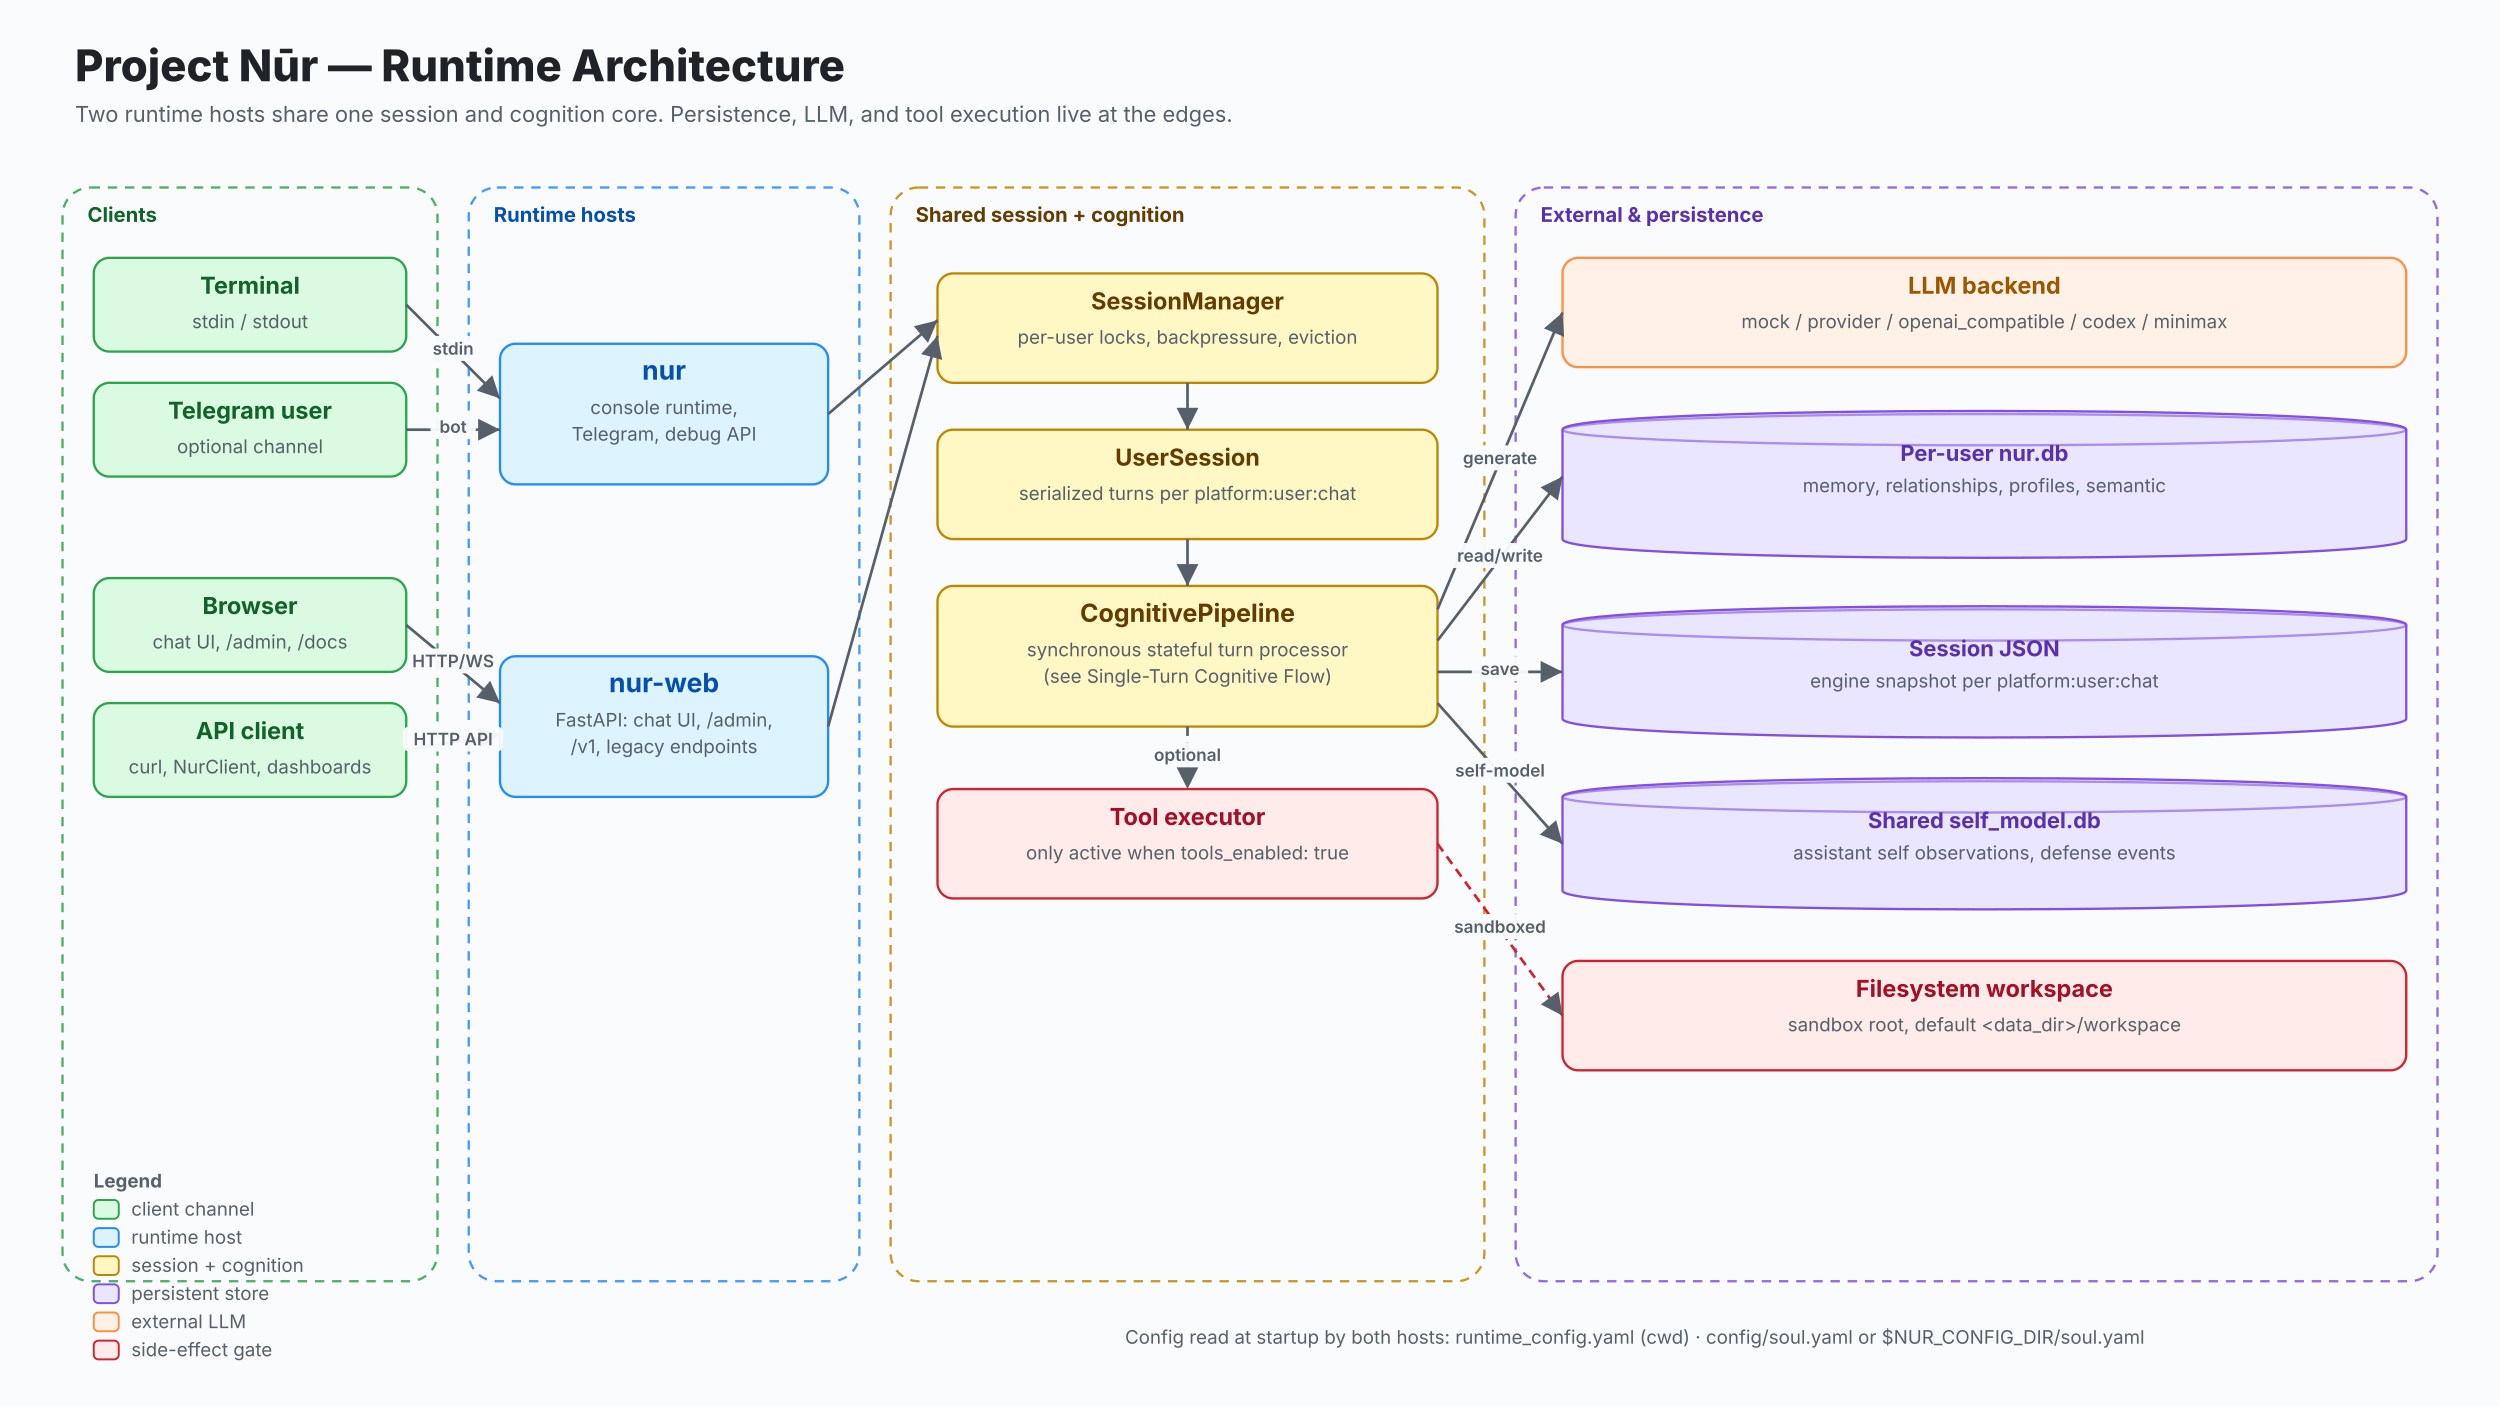
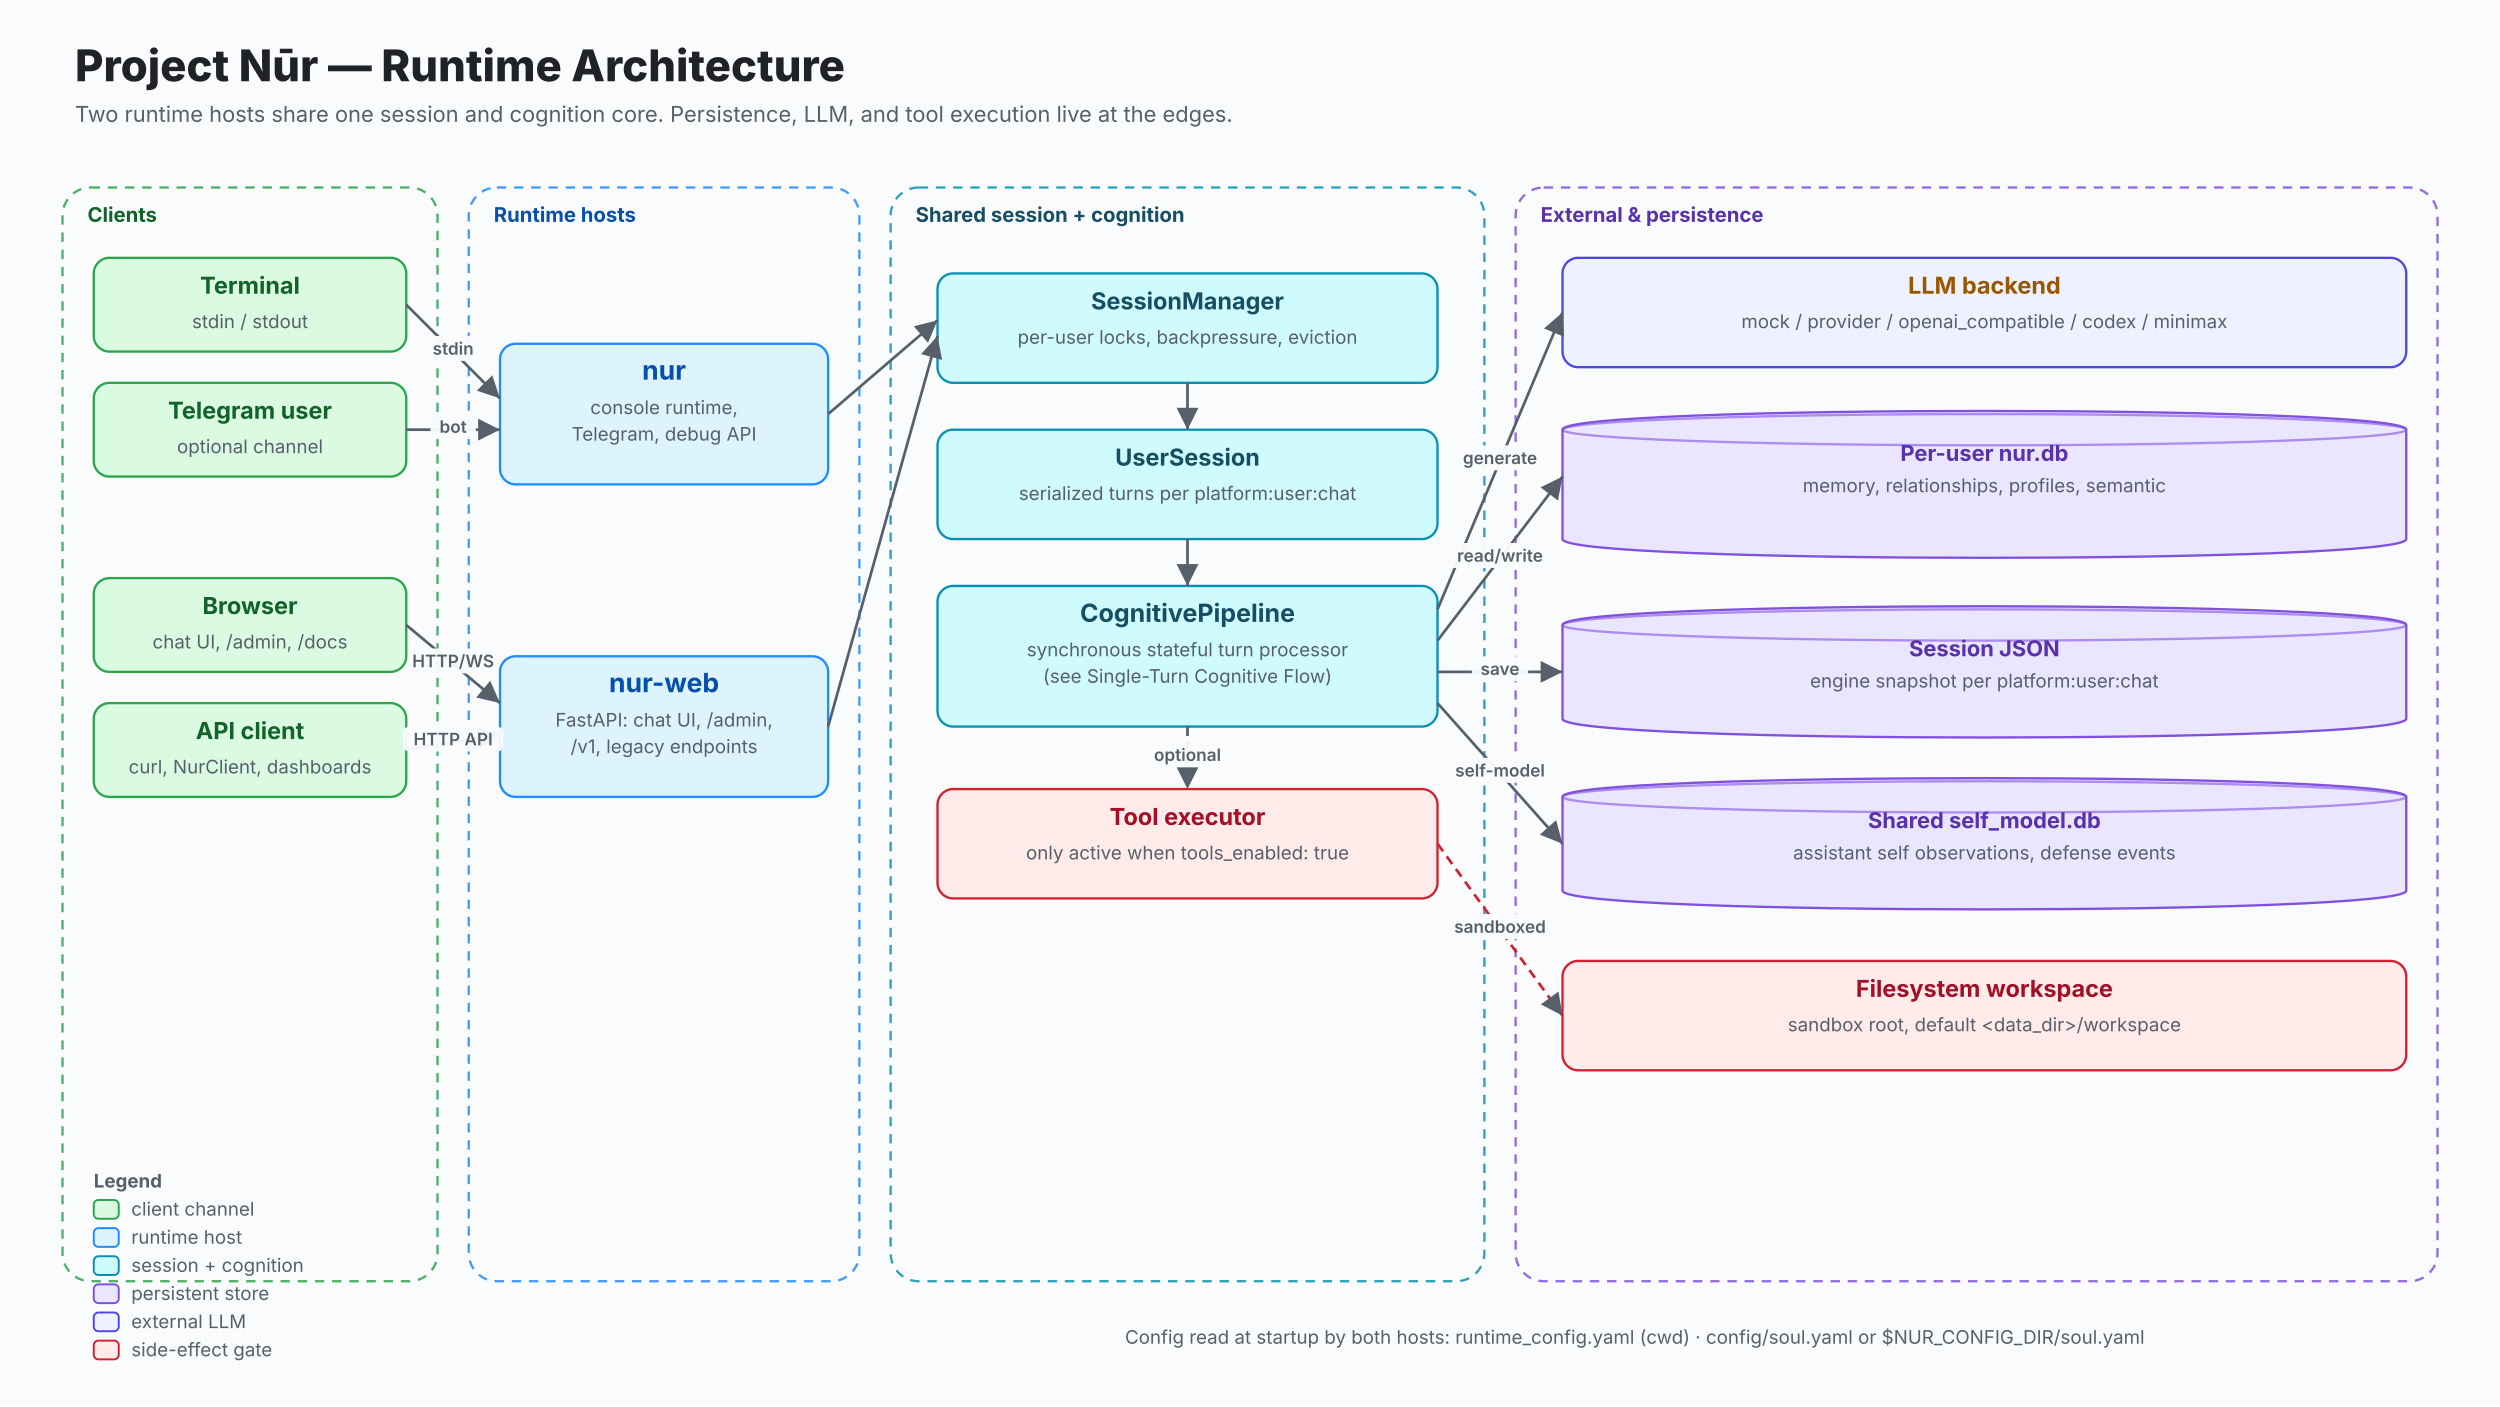
<svg xmlns="http://www.w3.org/2000/svg" width="1600" height="900" viewBox="0 0 1600 900" role="img" aria-labelledby="title desc">
  <defs>
    <marker id="arrowhead" markerWidth="10" markerHeight="10" refX="9" refY="5" orient="auto" markerUnits="strokeWidth">
      <path d="M1,1 L9,5 L1,9 Z" fill="#57606a" />
    </marker>
  </defs>
  <rect width="100%" height="100%" fill="#fafbfc" />
  <text x="48" y="52" text-anchor="start" font-family="'Inter', 'Segoe UI', -apple-system, BlinkMacSystemFont, Arial, sans-serif" font-size="28" font-weight="800" fill="#1f2328">Project Nūr — Runtime Architecture</text>
  <text x="48" y="78" text-anchor="start" font-family="'Inter', 'Segoe UI', -apple-system, BlinkMacSystemFont, Arial, sans-serif" font-size="14" font-weight="400" fill="#57606a">Two runtime hosts share one session and cognition core. Persistence, LLM, and tool execution live at the edges.</text>
  <rect x="40" y="120" width="240" height="700" rx="18" fill="none" stroke="#2da44e" stroke-width="1.5" stroke-dasharray="6 5" opacity="0.85" />
  <text x="56" y="142" text-anchor="start" font-family="'Inter', 'Segoe UI', -apple-system, BlinkMacSystemFont, Arial, sans-serif" font-size="13" font-weight="700" fill="#116329">Clients</text>
  <rect x="300" y="120" width="250" height="700" rx="18" fill="none" stroke="#218bff" stroke-width="1.5" stroke-dasharray="6 5" opacity="0.85" />
  <text x="316" y="142" text-anchor="start" font-family="'Inter', 'Segoe UI', -apple-system, BlinkMacSystemFont, Arial, sans-serif" font-size="13" font-weight="700" fill="#0550ae">Runtime hosts</text>
-   <rect x="570" y="120" width="380" height="700" rx="18" fill="none" stroke="#bf8700" stroke-width="1.5" stroke-dasharray="6 5" opacity="0.85" />
-   <text x="586" y="142" text-anchor="start" font-family="'Inter', 'Segoe UI', -apple-system, BlinkMacSystemFont, Arial, sans-serif" font-size="13" font-weight="700" fill="#633c01">Shared session + cognition</text>
+   <rect x="570" y="120" width="380" height="700" rx="18" fill="none" stroke="#0891b2" stroke-width="1.5" stroke-dasharray="6 5" opacity="0.85" />
+   <text x="586" y="142" text-anchor="start" font-family="'Inter', 'Segoe UI', -apple-system, BlinkMacSystemFont, Arial, sans-serif" font-size="13" font-weight="700" fill="#164e63">Shared session + cognition</text>
  <rect x="970" y="120" width="590" height="700" rx="18" fill="none" stroke="#8250df" stroke-width="1.5" stroke-dasharray="6 5" opacity="0.85" />
  <text x="986" y="142" text-anchor="start" font-family="'Inter', 'Segoe UI', -apple-system, BlinkMacSystemFont, Arial, sans-serif" font-size="13" font-weight="700" fill="#5931ad">External &amp; persistence</text>
  <rect x="60" y="165" width="200" height="60" rx="10" fill="#dafbe1" stroke="#2da44e" stroke-width="1.5" />
  <text x="160.0" y="188" text-anchor="middle" font-family="'Inter', 'Segoe UI', -apple-system, BlinkMacSystemFont, Arial, sans-serif" font-size="15" font-weight="700" fill="#116329">Terminal</text>
  <text x="160.0" y="210" text-anchor="middle" font-family="'Inter', 'Segoe UI', -apple-system, BlinkMacSystemFont, Arial, sans-serif" font-size="12" font-weight="400" fill="#57606a">stdin / stdout</text>
  <rect x="60" y="245" width="200" height="60" rx="10" fill="#dafbe1" stroke="#2da44e" stroke-width="1.5" />
  <text x="160.0" y="268" text-anchor="middle" font-family="'Inter', 'Segoe UI', -apple-system, BlinkMacSystemFont, Arial, sans-serif" font-size="15" font-weight="700" fill="#116329">Telegram user</text>
  <text x="160.0" y="290" text-anchor="middle" font-family="'Inter', 'Segoe UI', -apple-system, BlinkMacSystemFont, Arial, sans-serif" font-size="12" font-weight="400" fill="#57606a">optional channel</text>
  <rect x="60" y="370" width="200" height="60" rx="10" fill="#dafbe1" stroke="#2da44e" stroke-width="1.5" />
  <text x="160.0" y="393" text-anchor="middle" font-family="'Inter', 'Segoe UI', -apple-system, BlinkMacSystemFont, Arial, sans-serif" font-size="15" font-weight="700" fill="#116329">Browser</text>
  <text x="160.0" y="415" text-anchor="middle" font-family="'Inter', 'Segoe UI', -apple-system, BlinkMacSystemFont, Arial, sans-serif" font-size="12" font-weight="400" fill="#57606a">chat UI, /admin, /docs</text>
  <rect x="60" y="450" width="200" height="60" rx="10" fill="#dafbe1" stroke="#2da44e" stroke-width="1.5" />
  <text x="160.0" y="473" text-anchor="middle" font-family="'Inter', 'Segoe UI', -apple-system, BlinkMacSystemFont, Arial, sans-serif" font-size="15" font-weight="700" fill="#116329">API client</text>
  <text x="160.0" y="495" text-anchor="middle" font-family="'Inter', 'Segoe UI', -apple-system, BlinkMacSystemFont, Arial, sans-serif" font-size="12" font-weight="400" fill="#57606a">curl, NurClient, dashboards</text>
  <rect x="320" y="220" width="210" height="90" rx="10" fill="#ddf4ff" stroke="#218bff" stroke-width="1.5" />
  <text x="425.0" y="243" text-anchor="middle" font-family="'Inter', 'Segoe UI', -apple-system, BlinkMacSystemFont, Arial, sans-serif" font-size="17" font-weight="700" fill="#0550ae">nur</text>
  <text x="425.0" y="265" text-anchor="middle" font-family="'Inter', 'Segoe UI', -apple-system, BlinkMacSystemFont, Arial, sans-serif" font-size="12" font-weight="400" fill="#57606a">console runtime,</text>
  <text x="425.0" y="282" text-anchor="middle" font-family="'Inter', 'Segoe UI', -apple-system, BlinkMacSystemFont, Arial, sans-serif" font-size="12" font-weight="400" fill="#57606a">Telegram, debug API</text>
  <rect x="320" y="420" width="210" height="90" rx="10" fill="#ddf4ff" stroke="#218bff" stroke-width="1.5" />
  <text x="425.0" y="443" text-anchor="middle" font-family="'Inter', 'Segoe UI', -apple-system, BlinkMacSystemFont, Arial, sans-serif" font-size="17" font-weight="700" fill="#0550ae">nur-web</text>
  <text x="425.0" y="465" text-anchor="middle" font-family="'Inter', 'Segoe UI', -apple-system, BlinkMacSystemFont, Arial, sans-serif" font-size="12" font-weight="400" fill="#57606a">FastAPI: chat UI, /admin,</text>
  <text x="425.0" y="482" text-anchor="middle" font-family="'Inter', 'Segoe UI', -apple-system, BlinkMacSystemFont, Arial, sans-serif" font-size="12" font-weight="400" fill="#57606a">/v1, legacy endpoints</text>
-   <rect x="600" y="175" width="320" height="70" rx="10" fill="#fff8c5" stroke="#bf8700" stroke-width="1.5" />
-   <text x="760.0" y="198" text-anchor="middle" font-family="'Inter', 'Segoe UI', -apple-system, BlinkMacSystemFont, Arial, sans-serif" font-size="15" font-weight="700" fill="#633c01">SessionManager</text>
+   <rect x="600" y="175" width="320" height="70" rx="10" fill="#cffafe" stroke="#0891b2" stroke-width="1.5" />
+   <text x="760.0" y="198" text-anchor="middle" font-family="'Inter', 'Segoe UI', -apple-system, BlinkMacSystemFont, Arial, sans-serif" font-size="15" font-weight="700" fill="#164e63">SessionManager</text>
  <text x="760.0" y="220" text-anchor="middle" font-family="'Inter', 'Segoe UI', -apple-system, BlinkMacSystemFont, Arial, sans-serif" font-size="12" font-weight="400" fill="#57606a">per-user locks, backpressure, eviction</text>
-   <rect x="600" y="275" width="320" height="70" rx="10" fill="#fff8c5" stroke="#bf8700" stroke-width="1.5" />
-   <text x="760.0" y="298" text-anchor="middle" font-family="'Inter', 'Segoe UI', -apple-system, BlinkMacSystemFont, Arial, sans-serif" font-size="15" font-weight="700" fill="#633c01">UserSession</text>
+   <rect x="600" y="275" width="320" height="70" rx="10" fill="#cffafe" stroke="#0891b2" stroke-width="1.5" />
+   <text x="760.0" y="298" text-anchor="middle" font-family="'Inter', 'Segoe UI', -apple-system, BlinkMacSystemFont, Arial, sans-serif" font-size="15" font-weight="700" fill="#164e63">UserSession</text>
  <text x="760.0" y="320" text-anchor="middle" font-family="'Inter', 'Segoe UI', -apple-system, BlinkMacSystemFont, Arial, sans-serif" font-size="12" font-weight="400" fill="#57606a">serialized turns per platform:user:chat</text>
-   <rect x="600" y="375" width="320" height="90" rx="10" fill="#fff8c5" stroke="#bf8700" stroke-width="1.5" />
-   <text x="760.0" y="398" text-anchor="middle" font-family="'Inter', 'Segoe UI', -apple-system, BlinkMacSystemFont, Arial, sans-serif" font-size="16" font-weight="700" fill="#633c01">CognitivePipeline</text>
+   <rect x="600" y="375" width="320" height="90" rx="10" fill="#cffafe" stroke="#0891b2" stroke-width="1.5" />
+   <text x="760.0" y="398" text-anchor="middle" font-family="'Inter', 'Segoe UI', -apple-system, BlinkMacSystemFont, Arial, sans-serif" font-size="16" font-weight="700" fill="#164e63">CognitivePipeline</text>
  <text x="760.0" y="420" text-anchor="middle" font-family="'Inter', 'Segoe UI', -apple-system, BlinkMacSystemFont, Arial, sans-serif" font-size="12" font-weight="400" fill="#57606a">synchronous stateful turn processor</text>
  <text x="760.0" y="437" text-anchor="middle" font-family="'Inter', 'Segoe UI', -apple-system, BlinkMacSystemFont, Arial, sans-serif" font-size="12" font-weight="400" fill="#57606a">(see Single-Turn Cognitive Flow)</text>
  <rect x="600" y="505" width="320" height="70" rx="10" fill="#ffebe9" stroke="#cf222e" stroke-width="1.5" />
  <text x="760.0" y="528" text-anchor="middle" font-family="'Inter', 'Segoe UI', -apple-system, BlinkMacSystemFont, Arial, sans-serif" font-size="15" font-weight="700" fill="#a40e26">Tool executor</text>
  <text x="760.0" y="550" text-anchor="middle" font-family="'Inter', 'Segoe UI', -apple-system, BlinkMacSystemFont, Arial, sans-serif" font-size="12" font-weight="400" fill="#57606a">only active when tools_enabled: true</text>
-   <rect x="1000" y="165" width="540" height="70" rx="10" fill="#fff1e5" stroke="#fb8f44" stroke-width="1.5" />
+   <rect x="1000" y="165" width="540" height="70" rx="10" fill="#eef2ff" stroke="#4f46e5" stroke-width="1.5" />
  <text x="1270.0" y="188" text-anchor="middle" font-family="'Inter', 'Segoe UI', -apple-system, BlinkMacSystemFont, Arial, sans-serif" font-size="15" font-weight="700" fill="#9a5700">LLM backend</text>
  <text x="1270.0" y="210" text-anchor="middle" font-family="'Inter', 'Segoe UI', -apple-system, BlinkMacSystemFont, Arial, sans-serif" font-size="12" font-weight="400" fill="#57606a">mock / provider / openai_compatible / codex / minimax</text>
  <path d="M1000,275 C1000,259.0 1540,259.0 1540,275 L1540,345 C1540,361.0 1000,361.0 1000,345 Z" fill="#eae6ff" stroke="#8250df" stroke-width="1.5" />
  <ellipse cx="1270.0" cy="275" rx="270.0" ry="10" fill="none" stroke="#8250df" stroke-width="1.5" opacity="0.6" />
  <text x="1270.0" y="295" text-anchor="middle" font-family="'Inter', 'Segoe UI', -apple-system, BlinkMacSystemFont, Arial, sans-serif" font-size="14" font-weight="700" fill="#5931ad">Per-user nur.db</text>
  <text x="1270.0" y="315" text-anchor="middle" font-family="'Inter', 'Segoe UI', -apple-system, BlinkMacSystemFont, Arial, sans-serif" font-size="12" font-weight="400" fill="#57606a">memory, relationships, profiles, semantic</text>
  <path d="M1000,400 C1000,384.0 1540,384.0 1540,400 L1540,460 C1540,476.0 1000,476.0 1000,460 Z" fill="#eae6ff" stroke="#8250df" stroke-width="1.5" />
  <ellipse cx="1270.0" cy="400" rx="270.0" ry="10" fill="none" stroke="#8250df" stroke-width="1.5" opacity="0.6" />
  <text x="1270.0" y="420" text-anchor="middle" font-family="'Inter', 'Segoe UI', -apple-system, BlinkMacSystemFont, Arial, sans-serif" font-size="14" font-weight="700" fill="#5931ad">Session JSON</text>
  <text x="1270.0" y="440" text-anchor="middle" font-family="'Inter', 'Segoe UI', -apple-system, BlinkMacSystemFont, Arial, sans-serif" font-size="12" font-weight="400" fill="#57606a">engine snapshot per platform:user:chat</text>
  <path d="M1000,510 C1000,494.0 1540,494.0 1540,510 L1540,570 C1540,586.0 1000,586.0 1000,570 Z" fill="#eae6ff" stroke="#8250df" stroke-width="1.5" />
  <ellipse cx="1270.0" cy="510" rx="270.0" ry="10" fill="none" stroke="#8250df" stroke-width="1.5" opacity="0.6" />
  <text x="1270.0" y="530" text-anchor="middle" font-family="'Inter', 'Segoe UI', -apple-system, BlinkMacSystemFont, Arial, sans-serif" font-size="14" font-weight="700" fill="#5931ad">Shared self_model.db</text>
  <text x="1270.0" y="550" text-anchor="middle" font-family="'Inter', 'Segoe UI', -apple-system, BlinkMacSystemFont, Arial, sans-serif" font-size="12" font-weight="400" fill="#57606a">assistant self observations, defense events</text>
  <rect x="1000" y="615" width="540" height="70" rx="10" fill="#ffebe9" stroke="#cf222e" stroke-width="1.5" />
  <text x="1270.0" y="638" text-anchor="middle" font-family="'Inter', 'Segoe UI', -apple-system, BlinkMacSystemFont, Arial, sans-serif" font-size="15" font-weight="700" fill="#a40e26">Filesystem workspace</text>
  <text x="1270.0" y="660" text-anchor="middle" font-family="'Inter', 'Segoe UI', -apple-system, BlinkMacSystemFont, Arial, sans-serif" font-size="12" font-weight="400" fill="#57606a">sandbox root, default &lt;data_dir&gt;/workspace</text>
  <path d="M260,195 L320,255" fill="none" stroke="#57606a" stroke-width="1.75" marker-end="url(#arrowhead)" />
  <rect x="268.5" y="215.0" width="43" height="16" rx="4" fill="#fafbfc" opacity="0.95" />
  <text x="290.0" y="227.0" text-anchor="middle" font-family="'Inter', 'Segoe UI', -apple-system, BlinkMacSystemFont, Arial, sans-serif" font-size="11" font-weight="600" fill="#57606a">stdin</text>
  <path d="M260,275 L320,275" fill="none" stroke="#57606a" stroke-width="1.75" marker-end="url(#arrowhead)" />
  <rect x="275.5" y="265.0" width="29" height="16" rx="4" fill="#fafbfc" opacity="0.95" />
  <text x="290.0" y="277.0" text-anchor="middle" font-family="'Inter', 'Segoe UI', -apple-system, BlinkMacSystemFont, Arial, sans-serif" font-size="11" font-weight="600" fill="#57606a">bot</text>
  <path d="M260,400 L320,450" fill="none" stroke="#57606a" stroke-width="1.75" marker-end="url(#arrowhead)" />
  <rect x="261.5" y="415.0" width="57" height="16" rx="4" fill="#fafbfc" opacity="0.95" />
  <text x="290.0" y="427.0" text-anchor="middle" font-family="'Inter', 'Segoe UI', -apple-system, BlinkMacSystemFont, Arial, sans-serif" font-size="11" font-weight="600" fill="#57606a">HTTP/WS</text>
  <path d="M260,480 L320,470" fill="none" stroke="#57606a" stroke-width="1.75" marker-end="url(#arrowhead)" />
  <rect x="258.0" y="465.0" width="64" height="16" rx="4" fill="#fafbfc" opacity="0.95" />
  <text x="290.0" y="477.0" text-anchor="middle" font-family="'Inter', 'Segoe UI', -apple-system, BlinkMacSystemFont, Arial, sans-serif" font-size="11" font-weight="600" fill="#57606a">HTTP API</text>
  <path d="M530,265 L600,205" fill="none" stroke="#57606a" stroke-width="1.75" marker-end="url(#arrowhead)" />
  <path d="M530,465 L600,215" fill="none" stroke="#57606a" stroke-width="1.75" marker-end="url(#arrowhead)" />
  <path d="M760,245 L760,275" fill="none" stroke="#57606a" stroke-width="1.75" marker-end="url(#arrowhead)" />
  <path d="M760,345 L760,375" fill="none" stroke="#57606a" stroke-width="1.75" marker-end="url(#arrowhead)" />
  <path d="M760,465 L760,505" fill="none" stroke="#57606a" stroke-width="1.75" marker-end="url(#arrowhead)" stroke-dasharray="6 4" />
  <rect x="728.0" y="475.0" width="64" height="16" rx="4" fill="#fafbfc" opacity="0.95" />
  <text x="760.0" y="487.0" text-anchor="middle" font-family="'Inter', 'Segoe UI', -apple-system, BlinkMacSystemFont, Arial, sans-serif" font-size="11" font-weight="600" fill="#57606a">optional</text>
  <path d="M920,390 L1000,200" fill="none" stroke="#57606a" stroke-width="1.75" marker-end="url(#arrowhead)" />
  <rect x="928.0" y="285.0" width="64" height="16" rx="4" fill="#fafbfc" opacity="0.95" />
  <text x="960.0" y="297.0" text-anchor="middle" font-family="'Inter', 'Segoe UI', -apple-system, BlinkMacSystemFont, Arial, sans-serif" font-size="11" font-weight="600" fill="#57606a">generate</text>
  <path d="M920,410 L1000,305" fill="none" stroke="#57606a" stroke-width="1.75" marker-end="url(#arrowhead)" />
  <rect x="921.0" y="347.5" width="78" height="16" rx="4" fill="#fafbfc" opacity="0.95" />
  <text x="960.0" y="359.5" text-anchor="middle" font-family="'Inter', 'Segoe UI', -apple-system, BlinkMacSystemFont, Arial, sans-serif" font-size="11" font-weight="600" fill="#57606a">read/write</text>
  <path d="M920,430 L1000,430" fill="none" stroke="#57606a" stroke-width="1.75" marker-end="url(#arrowhead)" />
  <rect x="942.0" y="420.0" width="36" height="16" rx="4" fill="#fafbfc" opacity="0.95" />
  <text x="960.0" y="432.0" text-anchor="middle" font-family="'Inter', 'Segoe UI', -apple-system, BlinkMacSystemFont, Arial, sans-serif" font-size="11" font-weight="600" fill="#57606a">save</text>
  <path d="M920,450 L1000,540" fill="none" stroke="#57606a" stroke-width="1.75" marker-end="url(#arrowhead)" />
  <rect x="921.0" y="485.0" width="78" height="16" rx="4" fill="#fafbfc" opacity="0.95" />
  <text x="960.0" y="497.0" text-anchor="middle" font-family="'Inter', 'Segoe UI', -apple-system, BlinkMacSystemFont, Arial, sans-serif" font-size="11" font-weight="600" fill="#57606a">self-model</text>
  <path d="M920,540 L1000,650" fill="none" stroke="#cf222e" stroke-width="1.75" marker-end="url(#arrowhead)" stroke-dasharray="6 4" />
  <rect x="924.5" y="585.0" width="71" height="16" rx="4" fill="#fafbfc" opacity="0.95" />
  <text x="960.0" y="597.0" text-anchor="middle" font-family="'Inter', 'Segoe UI', -apple-system, BlinkMacSystemFont, Arial, sans-serif" font-size="11" font-weight="600" fill="#57606a">sandboxed</text>
  <text x="60" y="760" text-anchor="start" font-family="'Inter', 'Segoe UI', -apple-system, BlinkMacSystemFont, Arial, sans-serif" font-size="12" font-weight="700" fill="#57606a">Legend</text>
  <rect x="60" y="768" width="16" height="12" rx="3" fill="#dafbe1" stroke="#2da44e" stroke-width="1.25" />
  <text x="84" y="778" text-anchor="start" font-family="'Inter', 'Segoe UI', -apple-system, BlinkMacSystemFont, Arial, sans-serif" font-size="12" font-weight="400" fill="#57606a">client channel</text>
  <rect x="60" y="786" width="16" height="12" rx="3" fill="#ddf4ff" stroke="#218bff" stroke-width="1.25" />
  <text x="84" y="796" text-anchor="start" font-family="'Inter', 'Segoe UI', -apple-system, BlinkMacSystemFont, Arial, sans-serif" font-size="12" font-weight="400" fill="#57606a">runtime host</text>
-   <rect x="60" y="804" width="16" height="12" rx="3" fill="#fff8c5" stroke="#bf8700" stroke-width="1.25" />
+   <rect x="60" y="804" width="16" height="12" rx="3" fill="#cffafe" stroke="#0891b2" stroke-width="1.25" />
  <text x="84" y="814" text-anchor="start" font-family="'Inter', 'Segoe UI', -apple-system, BlinkMacSystemFont, Arial, sans-serif" font-size="12" font-weight="400" fill="#57606a">session + cognition</text>
  <rect x="60" y="822" width="16" height="12" rx="3" fill="#eae6ff" stroke="#8250df" stroke-width="1.25" />
  <text x="84" y="832" text-anchor="start" font-family="'Inter', 'Segoe UI', -apple-system, BlinkMacSystemFont, Arial, sans-serif" font-size="12" font-weight="400" fill="#57606a">persistent store</text>
-   <rect x="60" y="840" width="16" height="12" rx="3" fill="#fff1e5" stroke="#fb8f44" stroke-width="1.25" />
+   <rect x="60" y="840" width="16" height="12" rx="3" fill="#eef2ff" stroke="#4f46e5" stroke-width="1.25" />
  <text x="84" y="850" text-anchor="start" font-family="'Inter', 'Segoe UI', -apple-system, BlinkMacSystemFont, Arial, sans-serif" font-size="12" font-weight="400" fill="#57606a">external LLM</text>
  <rect x="60" y="858" width="16" height="12" rx="3" fill="#ffebe9" stroke="#cf222e" stroke-width="1.25" />
  <text x="84" y="868" text-anchor="start" font-family="'Inter', 'Segoe UI', -apple-system, BlinkMacSystemFont, Arial, sans-serif" font-size="12" font-weight="400" fill="#57606a">side-effect gate</text>
  <text x="720" y="860" text-anchor="start" font-family="'Inter', 'Segoe UI', -apple-system, BlinkMacSystemFont, Arial, sans-serif" font-size="12" font-weight="400" fill="#57606a">Config read at startup by both hosts: runtime_config.yaml (cwd) · config/soul.yaml or $NUR_CONFIG_DIR/soul.yaml</text>
</svg>
